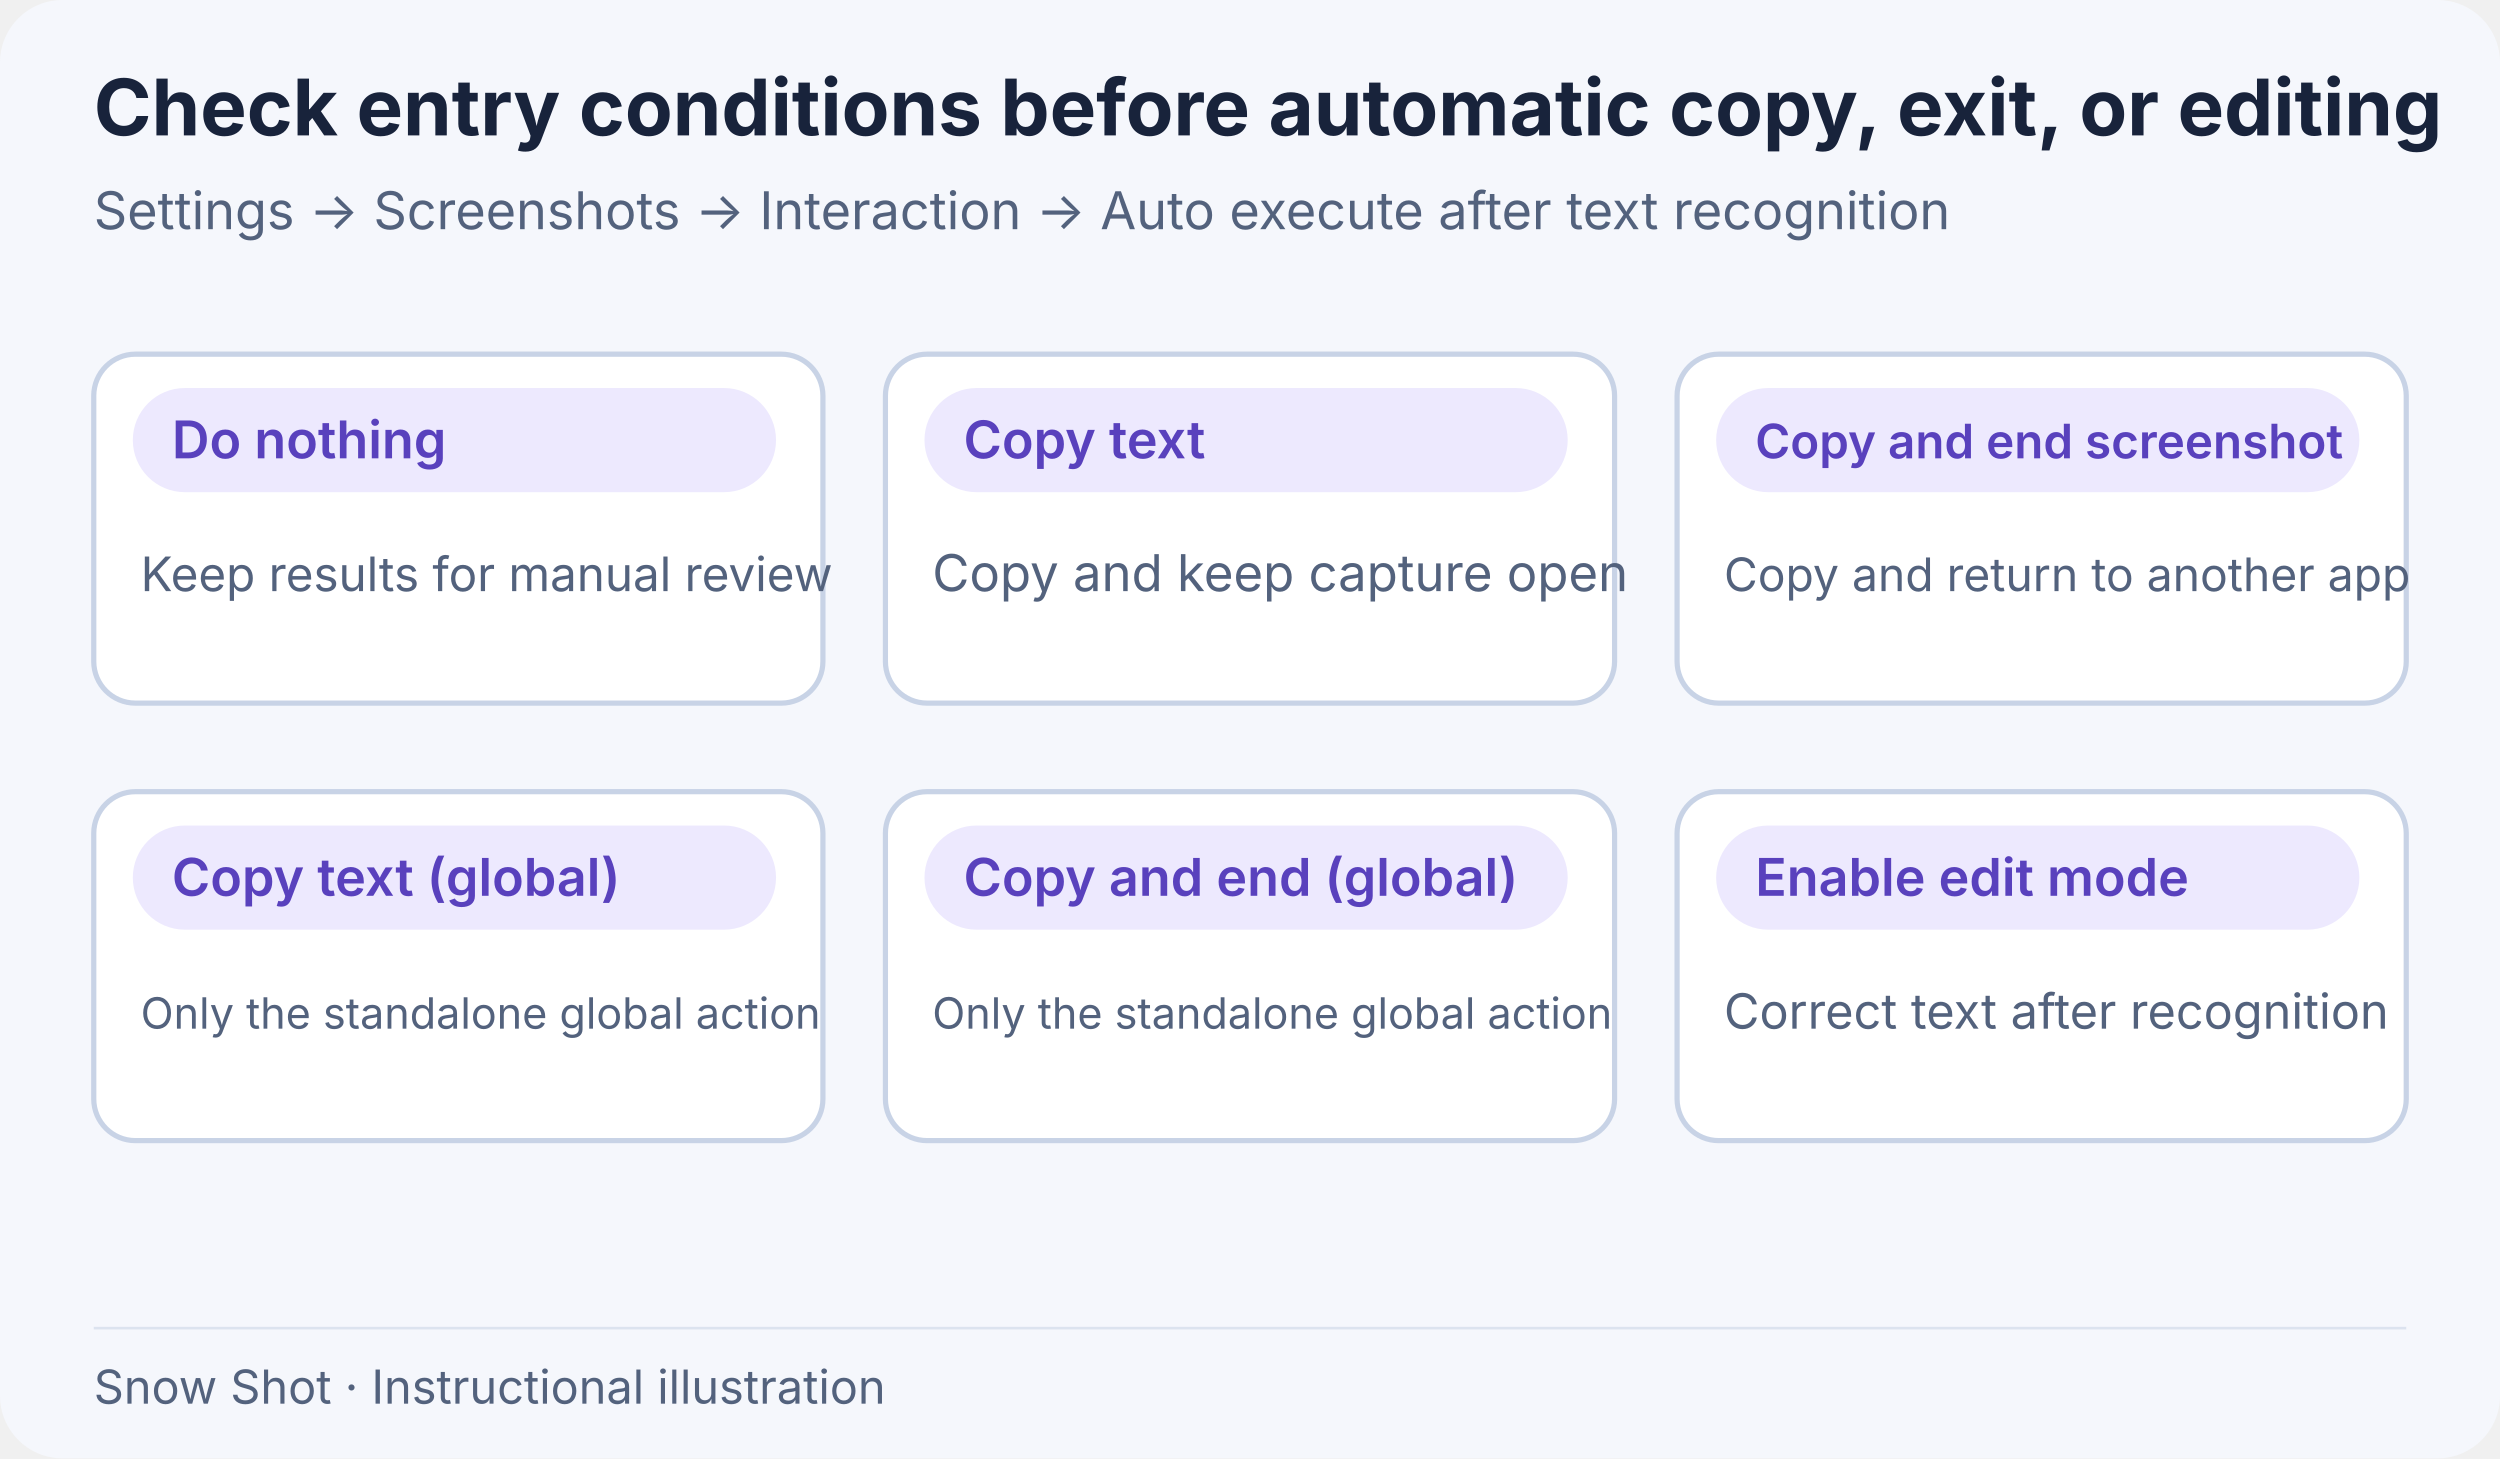
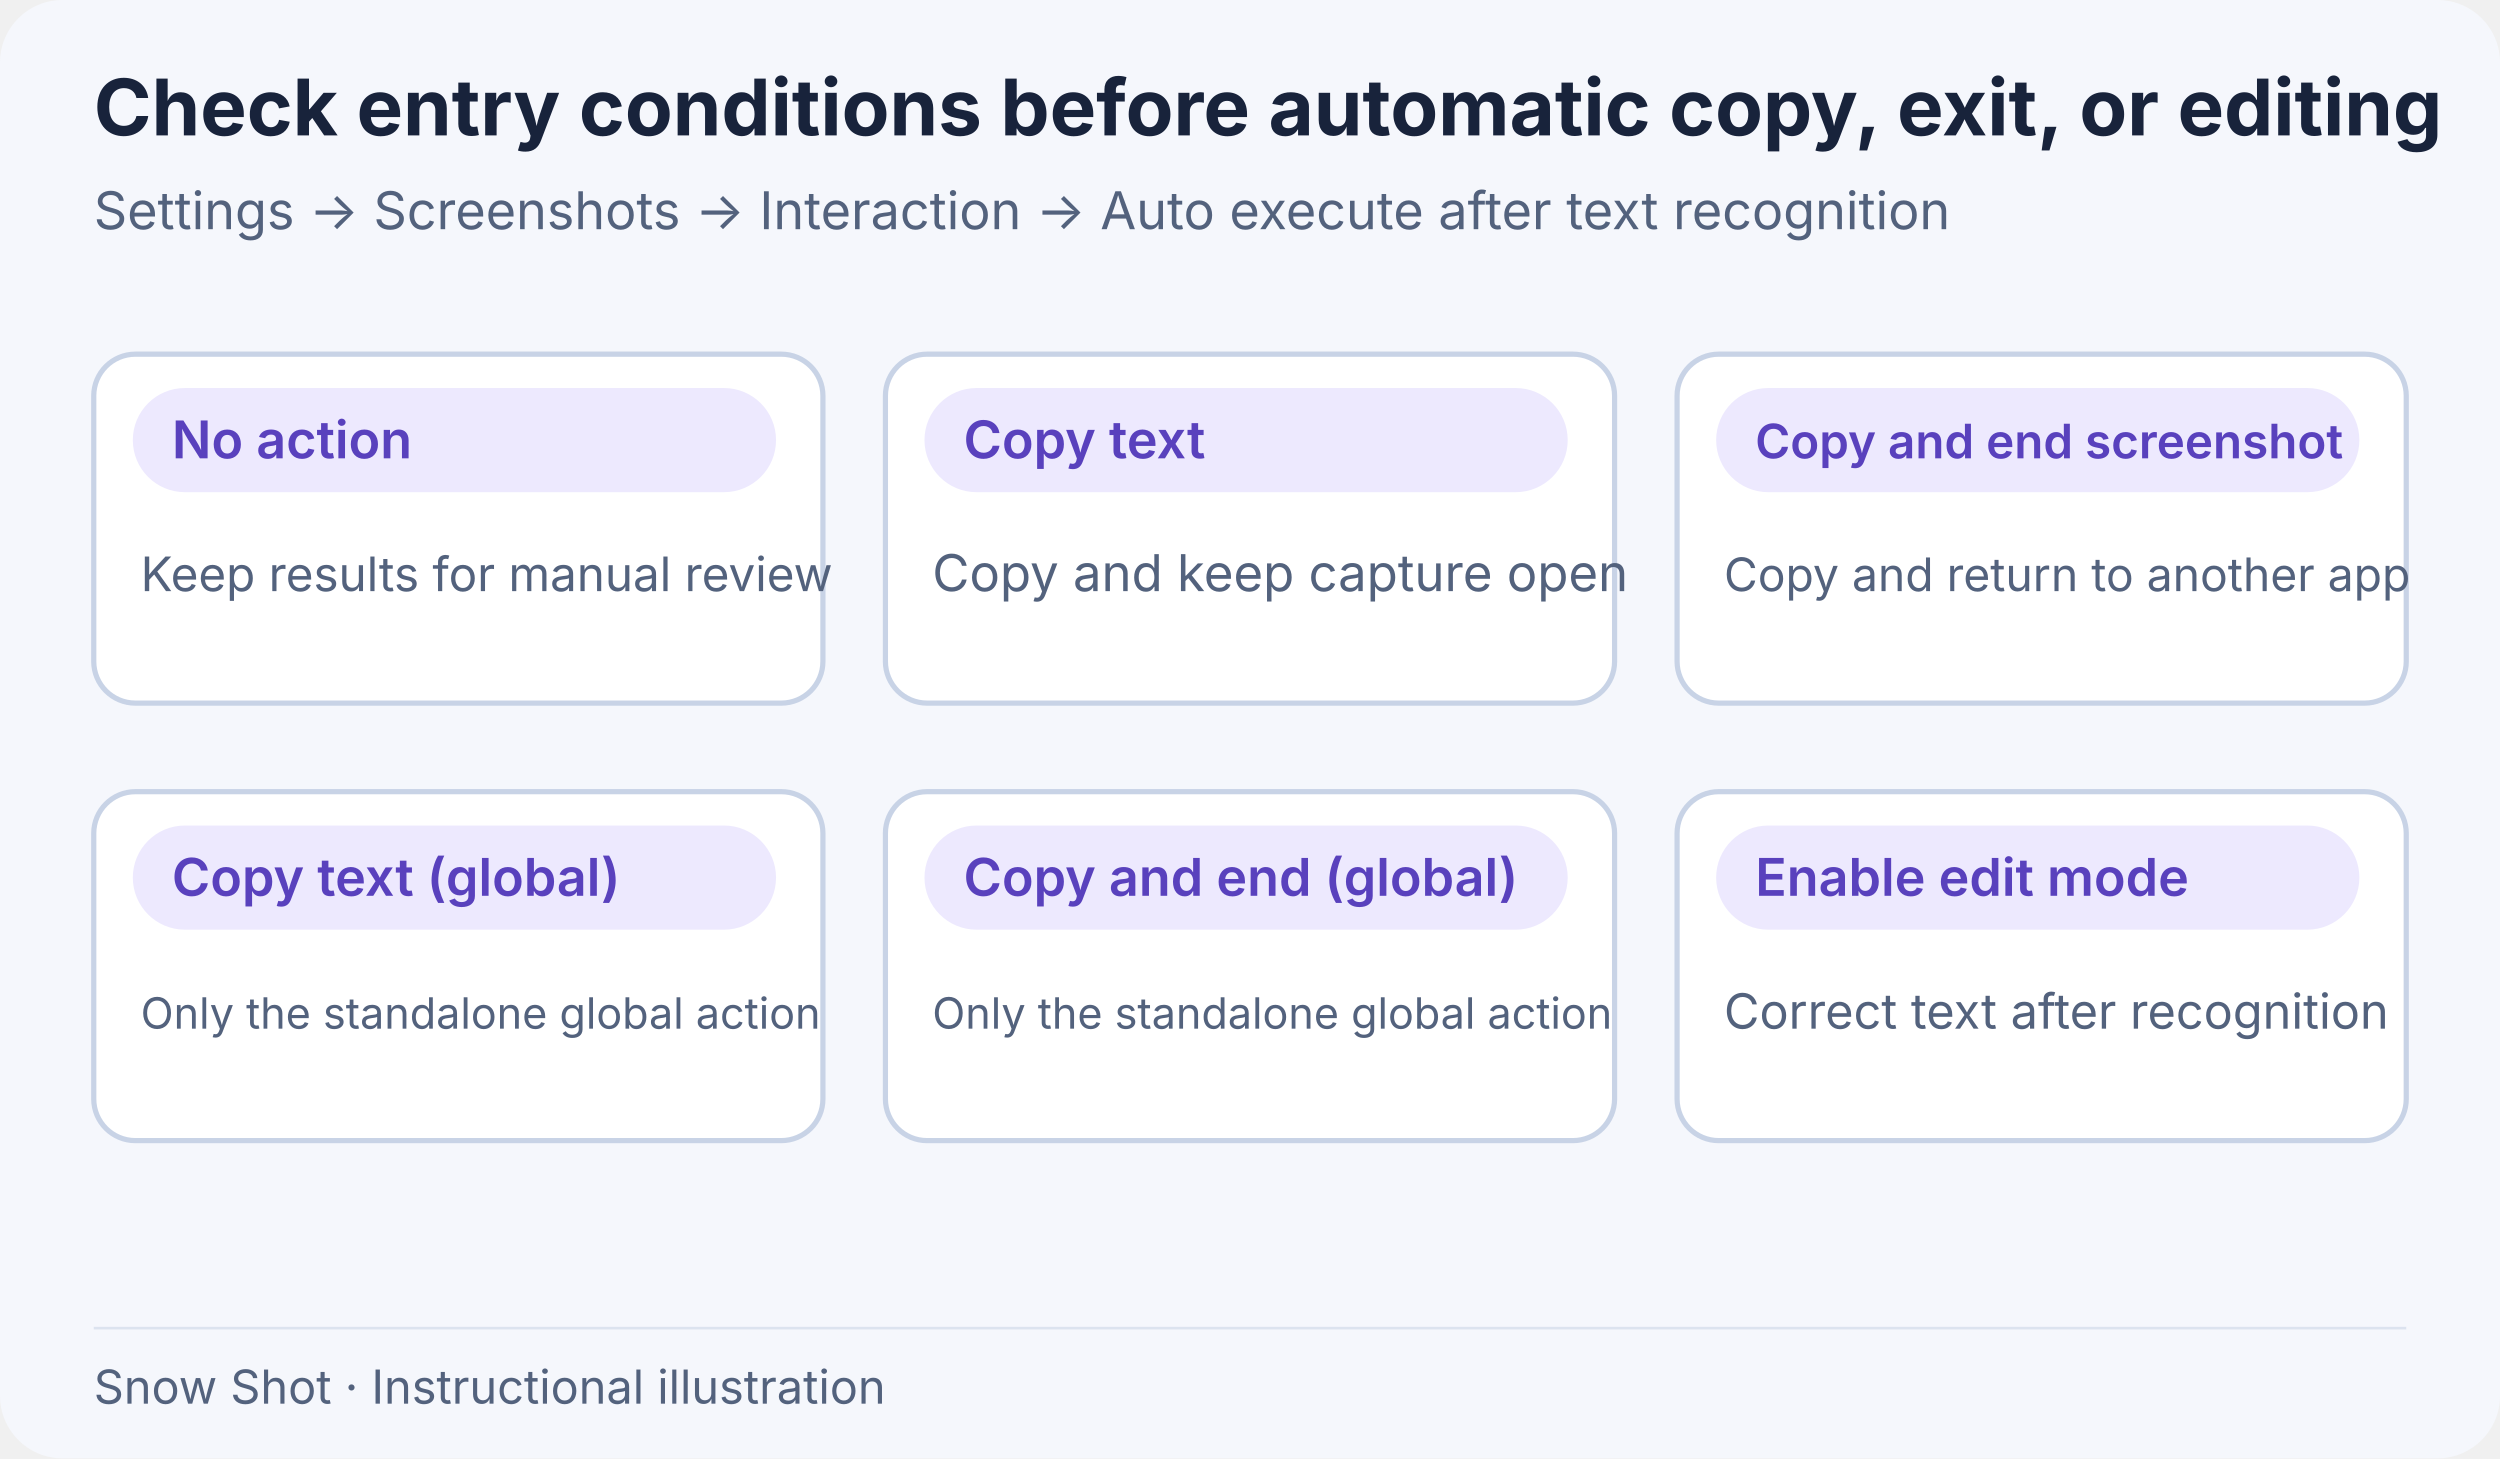
<svg xmlns="http://www.w3.org/2000/svg" viewBox="0 0 960 560" role="img" aria-labelledby="title desc">
  <rect width="960" height="560" rx="24" fill="#f5f7fc" />
  <g font-family="system-ui,-apple-system,PingFang SC,Microsoft YaHei,sans-serif">
    <text x="36" y="52" font-size="30" fill="#18233b" font-weight="700">Check entry conditions before automatic copy, exit, or editing</text>
    <text x="36" y="88" font-size="20" fill="#53627d" font-weight="400">Settings → Screenshots → Interaction → Auto execute after text recognition</text>
    <rect x="36" y="136" width="280" height="134" rx="16" fill="#ffffff" stroke="#c8d3e6" stroke-width="2" />
    <rect x="52" y="150" width="245" height="38" rx="19" fill="#ede9fe" stroke="#ede9fe" stroke-width="2" />
-     <text x="66" y="176" font-size="20" fill="#5941bd" font-weight="600">Do nothing</text>
+     <text x="66" y="176" font-size="20" fill="#5941bd" font-weight="600">No action</text>
    <text x="54" y="227" font-size="18.26" fill="#53627d" font-weight="400">Keep results for manual review</text>
    <rect x="340" y="136" width="280" height="134" rx="16" fill="#ffffff" stroke="#c8d3e6" stroke-width="2" />
    <rect x="356" y="150" width="245" height="38" rx="19" fill="#ede9fe" stroke="#ede9fe" stroke-width="2" />
    <text x="370" y="176" font-size="20" fill="#5941bd" font-weight="600">Copy text</text>
    <text x="358" y="227" font-size="19.53" fill="#53627d" font-weight="400">Copy and keep capture open</text>
    <rect x="644" y="136" width="280" height="134" rx="16" fill="#ffffff" stroke="#c8d3e6" stroke-width="2" />
    <rect x="660" y="150" width="245" height="38" rx="19" fill="#ede9fe" stroke="#ede9fe" stroke-width="2" />
    <text x="674" y="176" font-size="18.27" fill="#5941bd" font-weight="600">Copy and end screenshot</text>
    <text x="662" y="227" font-size="17.77" fill="#53627d" font-weight="400">Copy and return to another app</text>
    <rect x="36" y="304" width="280" height="134" rx="16" fill="#ffffff" stroke="#c8d3e6" stroke-width="2" />
    <rect x="52" y="318" width="245" height="38" rx="19" fill="#ede9fe" stroke="#ede9fe" stroke-width="2" />
    <text x="66" y="344" font-size="20" fill="#5941bd" font-weight="600">Copy text (global)</text>
    <text x="54" y="395" font-size="16.56" fill="#53627d" font-weight="400">Only the standalone global action</text>
    <rect x="340" y="304" width="280" height="134" rx="16" fill="#ffffff" stroke="#c8d3e6" stroke-width="2" />
    <rect x="356" y="318" width="245" height="38" rx="19" fill="#ede9fe" stroke="#ede9fe" stroke-width="2" />
    <text x="370" y="344" font-size="20" fill="#5941bd" font-weight="600">Copy and end (global)</text>
    <text x="358" y="395" font-size="16.56" fill="#53627d" font-weight="400">Only the standalone global action</text>
    <rect x="644" y="304" width="280" height="134" rx="16" fill="#ffffff" stroke="#c8d3e6" stroke-width="2" />
    <rect x="660" y="318" width="245" height="38" rx="19" fill="#ede9fe" stroke="#ede9fe" stroke-width="2" />
    <text x="674" y="344" font-size="20" fill="#5941bd" font-weight="600">Enable edit mode</text>
    <text x="662" y="395" font-size="18.67" fill="#53627d" font-weight="400">Correct text after recognition</text>
    <path d="M36 510 L924 510" fill="none" stroke="#dce3ef" stroke-width="1" />
    <text x="36" y="539" font-size="18" fill="#53627d" font-weight="400">Snow Shot · Instructional illustration</text>
  </g>
</svg>
